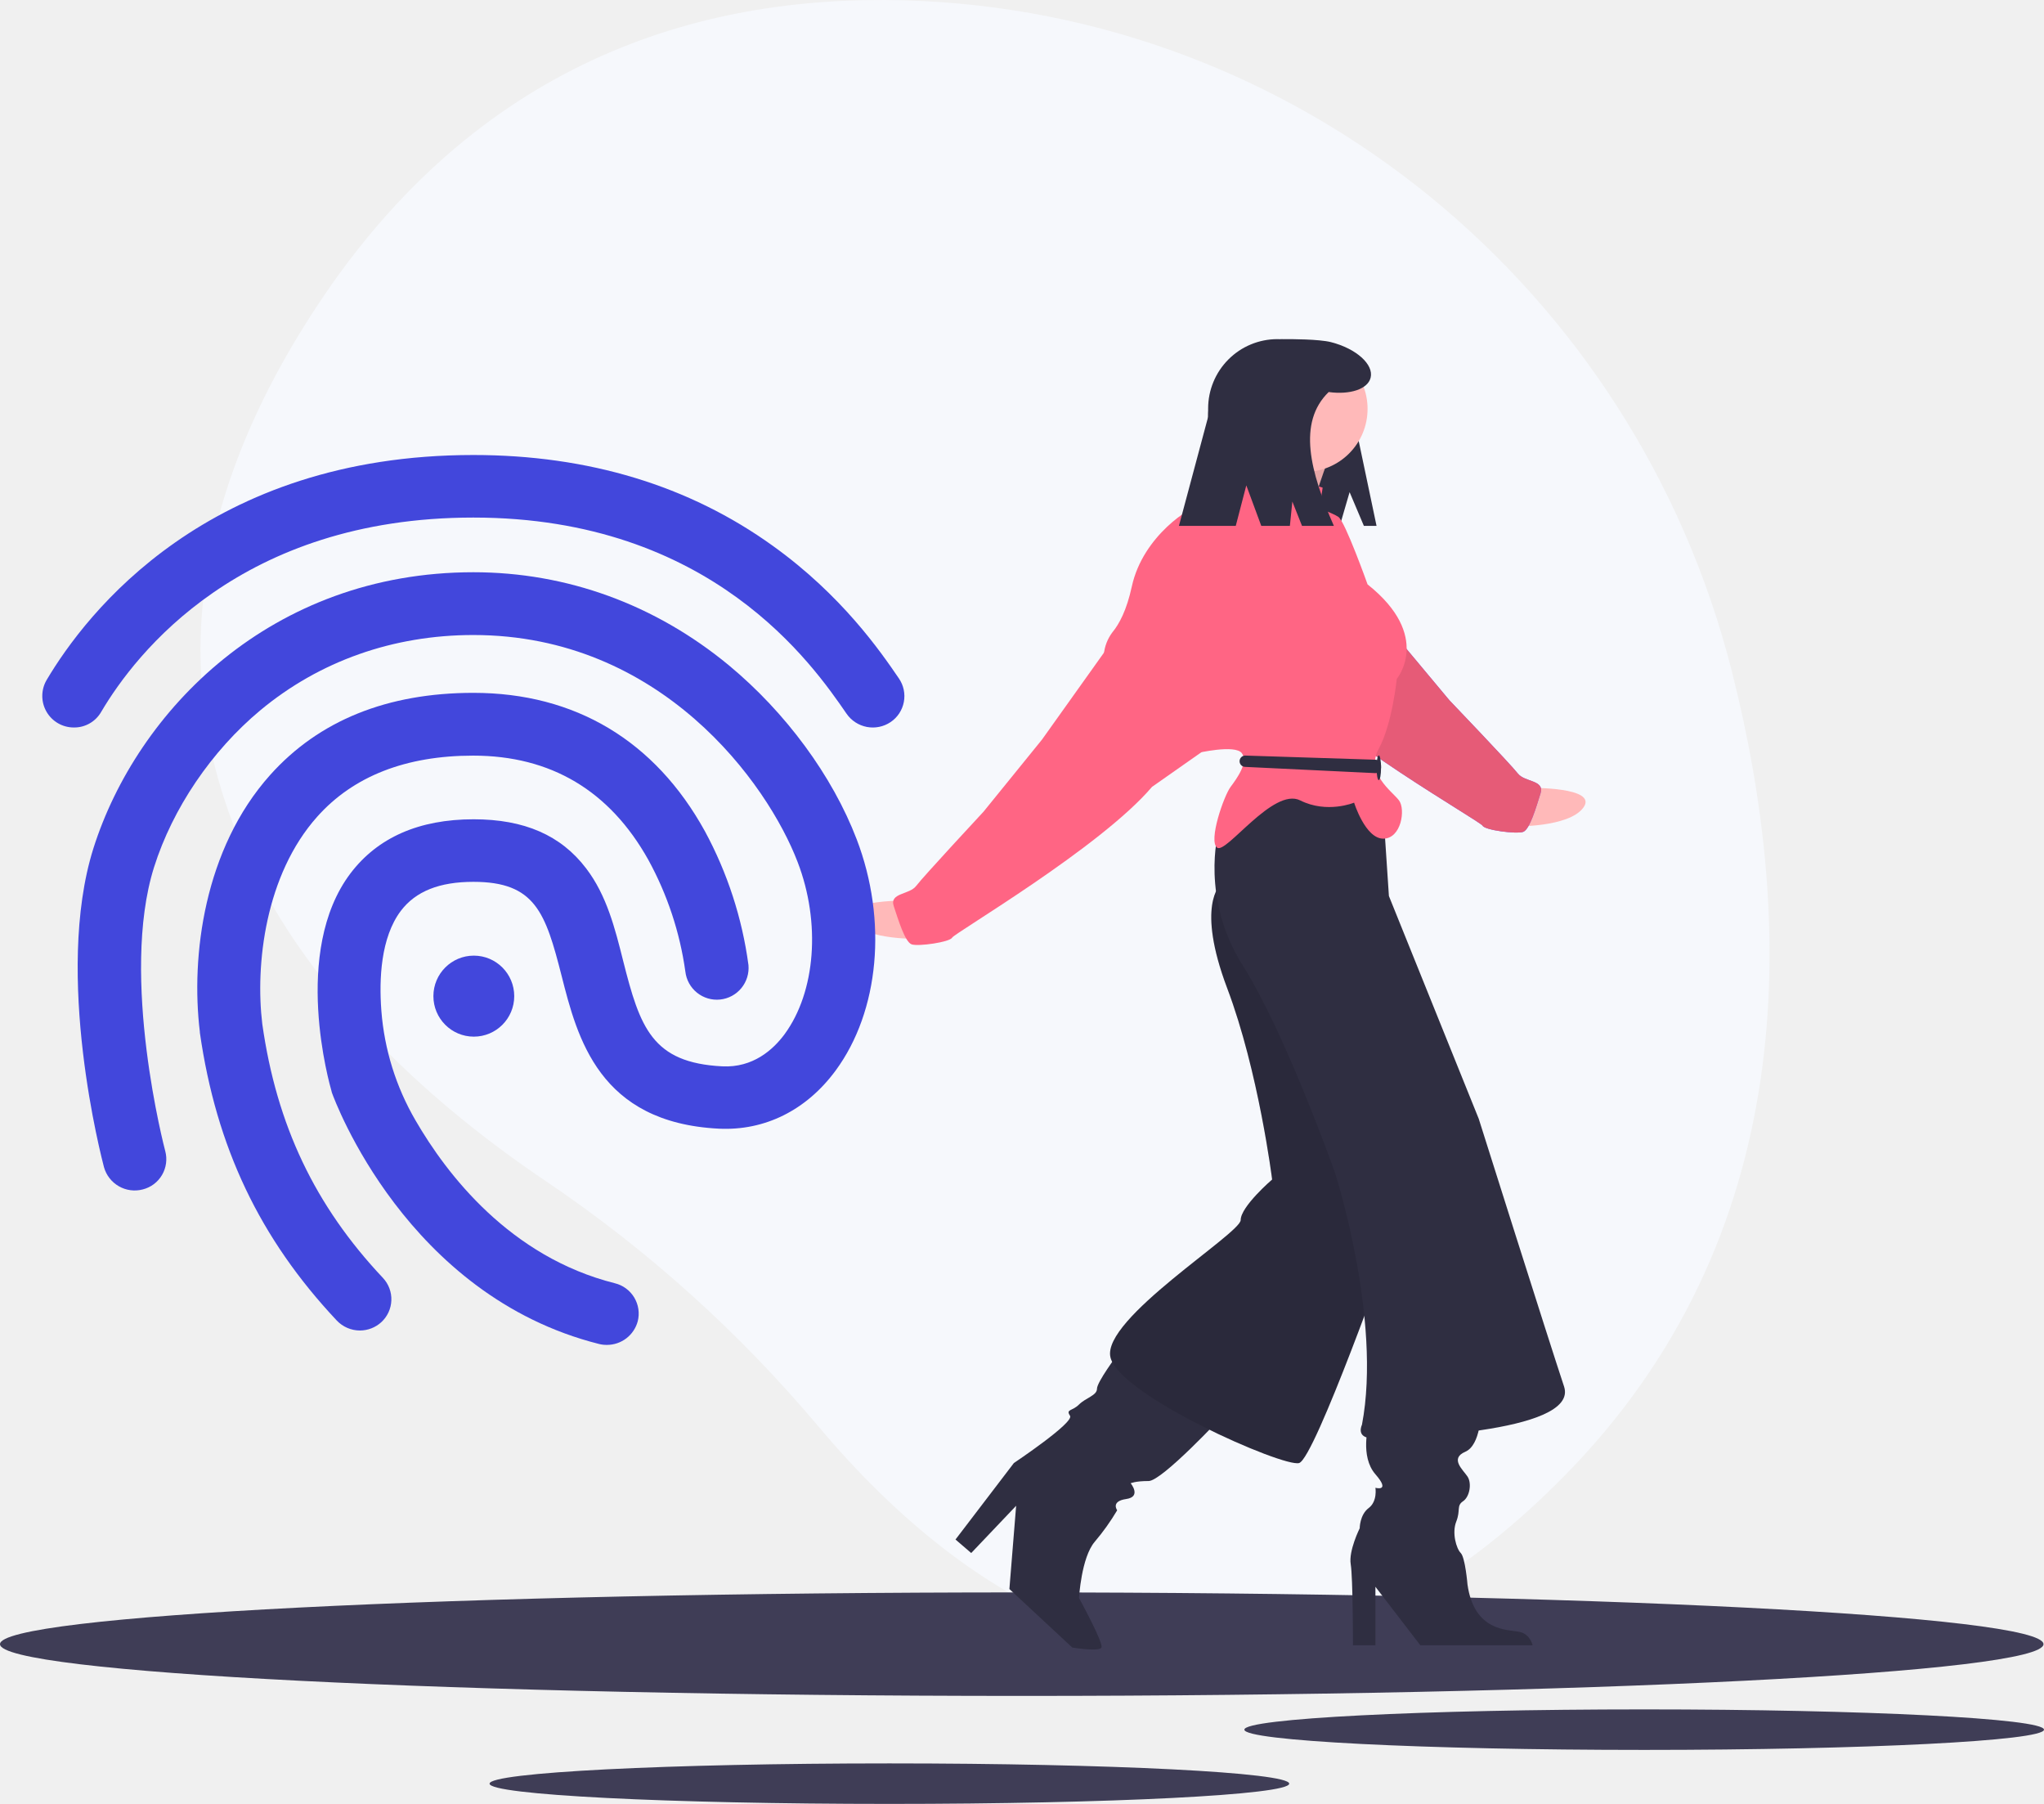
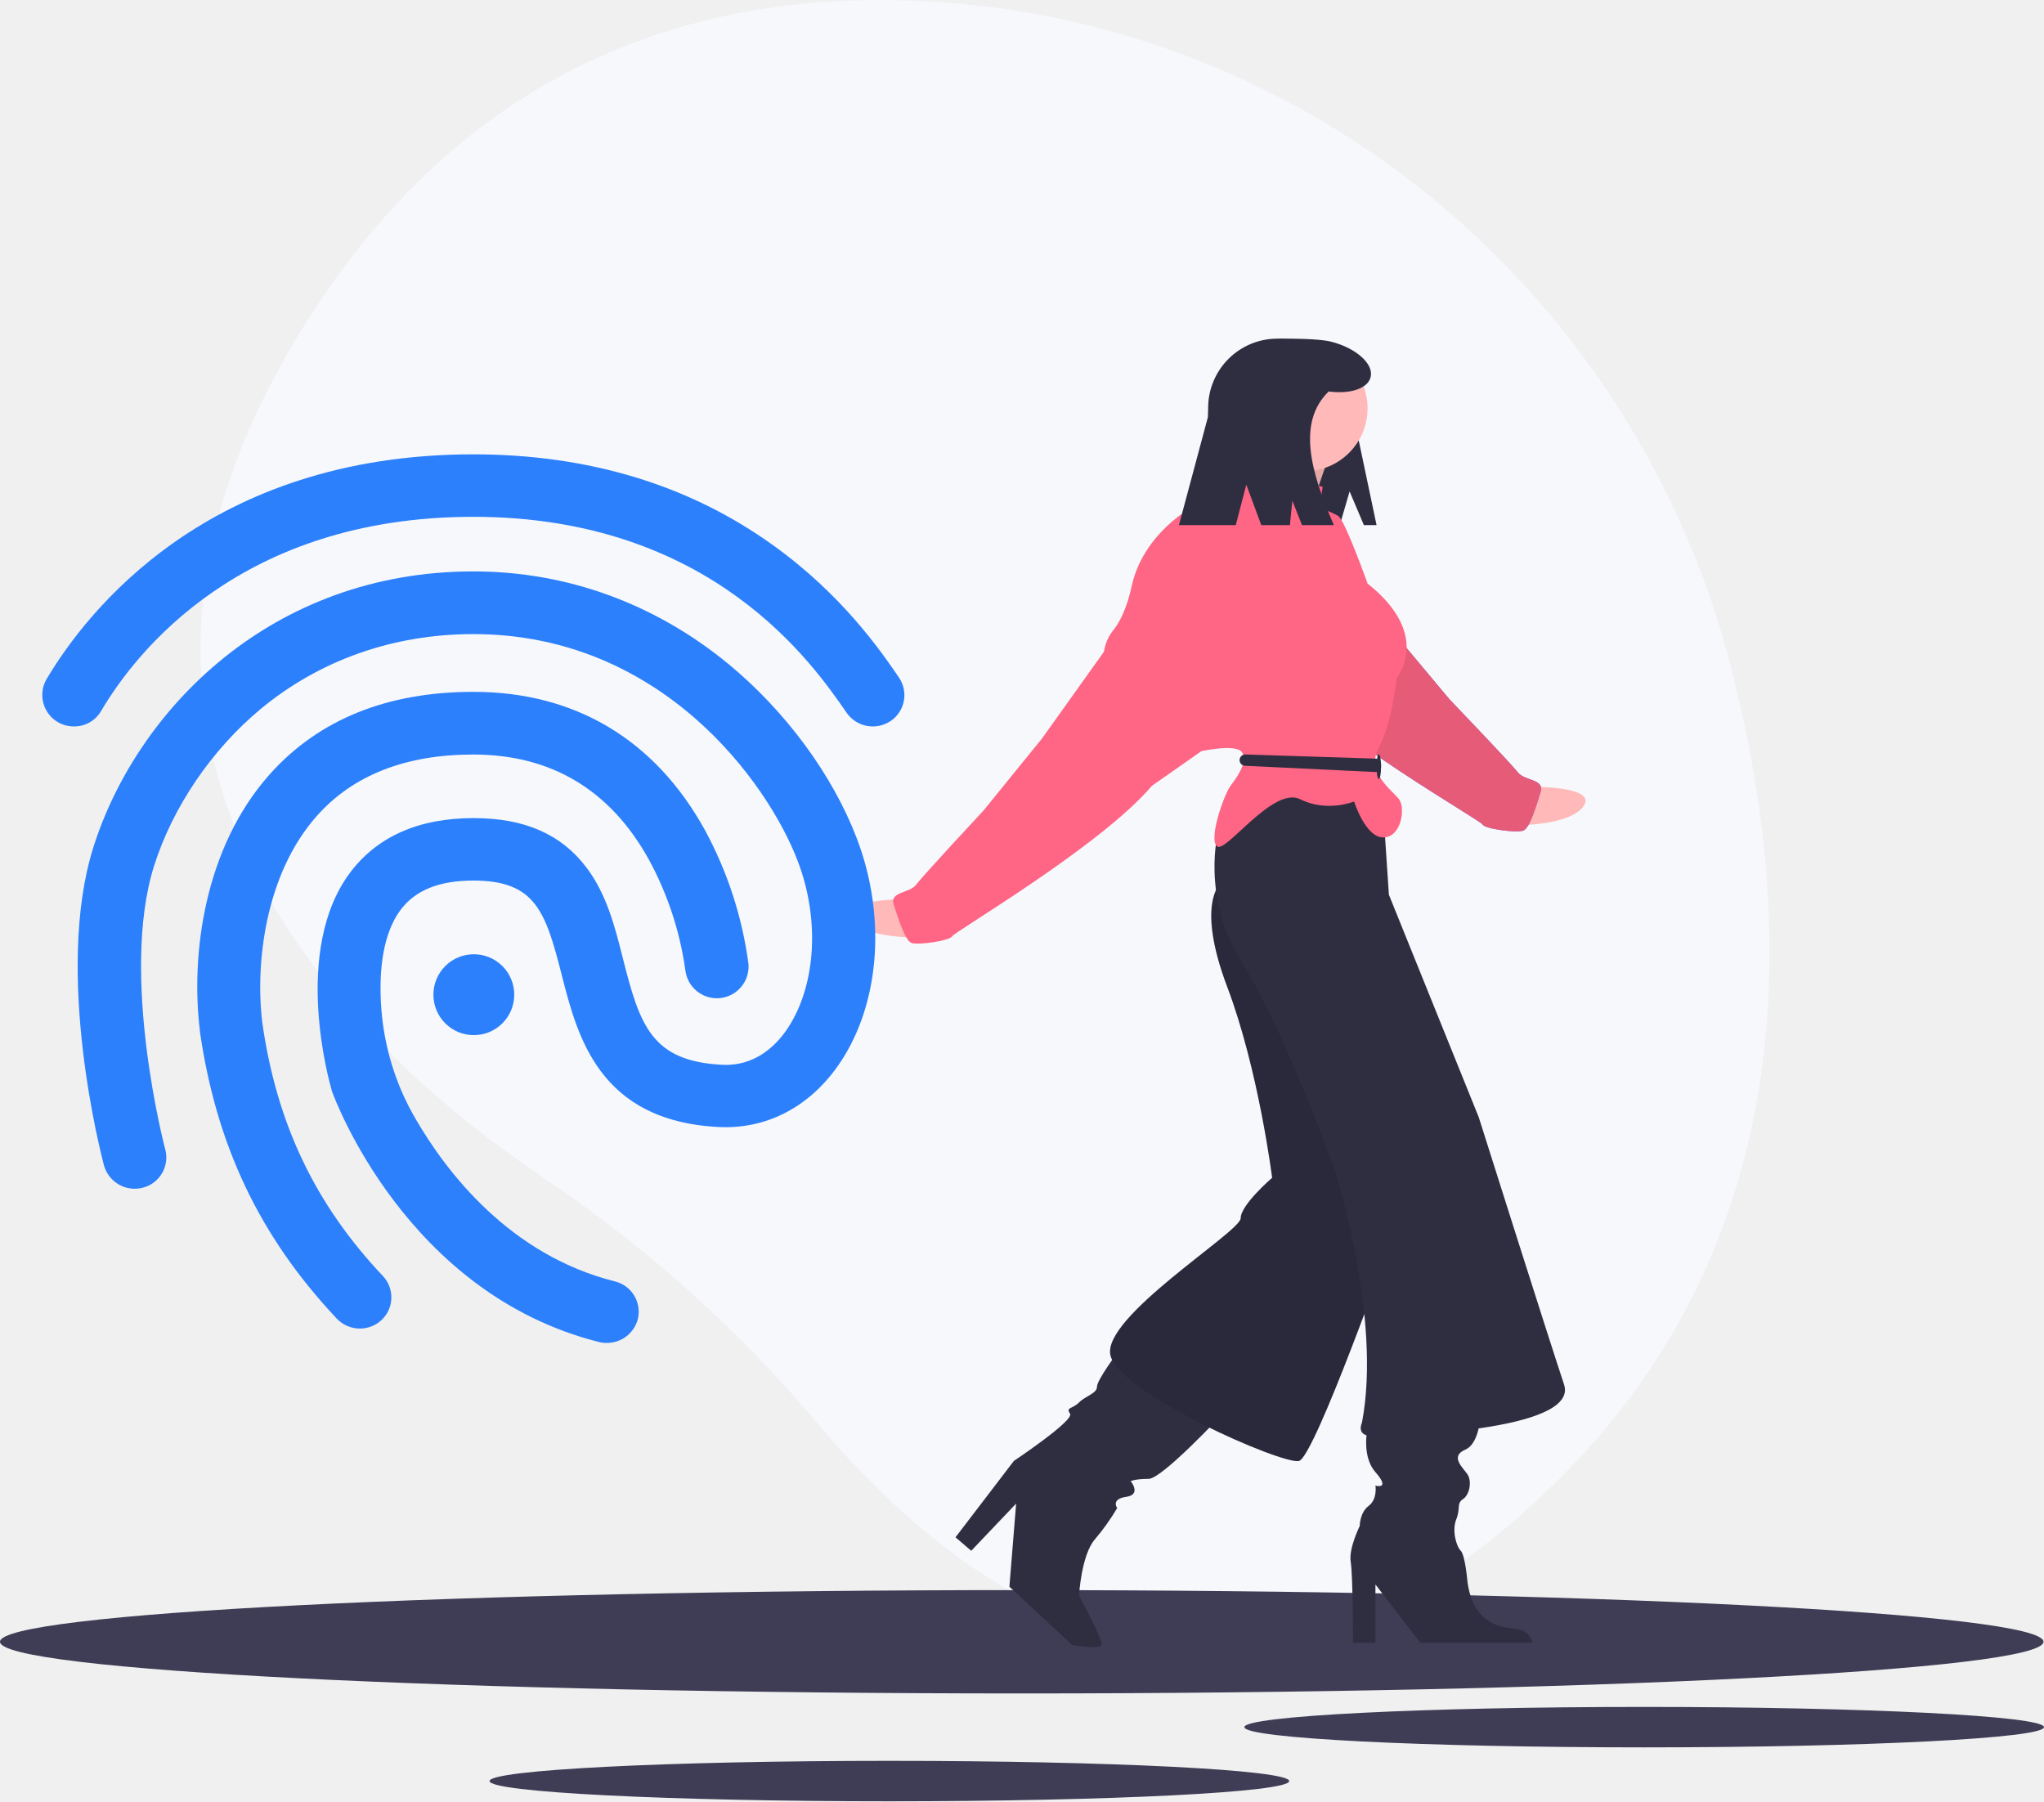
- <svg xmlns="http://www.w3.org/2000/svg" width="204" height="180" viewBox="0 0 204 180" fill="none">
+ <svg xmlns="http://www.w3.org/2000/svg" width="320" height="282" viewBox="0 0 320 282" fill="none">
  <g clip-path="url(#clip0)">
-     <path d="M172.835 66.944C163.134 28.727 129.612 1.14 90.264 0.034C69.462 -0.551 47.572 6.36 31.635 30.545C3.146 73.779 33.386 103.654 54.468 117.851C64.654 124.723 73.832 132.986 81.736 142.402C95.976 159.33 123.372 180.367 155.999 147.406C179.647 123.516 179.298 92.399 172.835 66.944Z" fill="#F6F8FC" />
-     <path d="M101.975 169.224C158.294 169.224 203.949 166.912 203.949 164.06C203.949 161.208 158.294 158.896 101.975 158.896C45.656 158.896 0 161.208 0 164.06C0 166.912 45.656 169.224 101.975 169.224Z" fill="#3F3D56" />
-     <path d="M164.097 174.612C186.134 174.612 204 173.707 204 172.591C204 171.475 186.134 170.57 164.097 170.57C142.059 170.57 124.193 171.475 124.193 172.591C124.193 173.707 142.059 174.612 164.097 174.612Z" fill="#3F3D56" />
-     <path d="M88.764 180C110.802 180 128.668 179.096 128.668 177.98C128.668 176.864 110.802 175.959 88.764 175.959C66.727 175.959 48.861 176.864 48.861 177.98C48.861 179.096 66.727 180 88.764 180Z" fill="#3F3D56" />
-     <path d="M152.711 78.618C152.711 78.618 159.49 78.519 158.045 80.561C156.601 82.603 150.998 82.46 150.998 82.46L152.711 78.618Z" fill="#FFB9B9" />
-     <path d="M131.859 53.438L138.719 62.768L144.651 69.867C144.651 69.867 150.796 76.288 151.481 77.177C152.167 78.065 154.18 77.811 153.752 79.164C153.323 80.518 152.684 82.772 152.015 83.007C151.346 83.241 148.202 82.838 147.971 82.392C147.74 81.947 133.05 73.629 127.807 67.643L122.818 64.25L122.743 58.511L131.859 53.438Z" fill="#6C63FF" />
-     <path d="M131.859 53.438L138.719 62.768L144.651 69.867C144.651 69.867 150.796 76.288 151.481 77.177C152.167 78.065 154.18 77.811 153.752 79.164C153.323 80.518 152.684 82.772 152.015 83.007C151.346 83.241 148.202 82.838 147.971 82.392C147.74 81.947 133.05 73.629 127.807 67.643L122.818 64.25L122.743 58.511L131.859 53.438Z" fill="#FF6584" />
-     <path opacity="0.1" d="M131.859 53.438L138.719 62.768L144.651 69.867C144.651 69.867 150.796 76.288 151.481 77.177C152.167 78.065 154.18 77.811 153.752 79.164C153.323 80.518 152.684 82.772 152.015 83.007C151.346 83.241 148.202 82.838 147.971 82.392C147.74 81.947 133.05 73.629 127.807 67.643L122.818 64.25L122.743 58.511L131.859 53.438Z" fill="black" />
-     <path d="M134.696 49.107L136.122 52.475H137.385L135.592 43.943C135.592 38.467 132.954 33.84 127.487 33.84H127.487C125.654 33.84 123.896 34.569 122.6 35.868C121.304 37.166 120.576 38.927 120.576 40.763V49.13C120.576 50.017 120.928 50.868 121.554 51.495C122.18 52.122 123.029 52.475 123.915 52.475H133.715L134.696 49.107Z" fill="#2F2E41" />
-     <path d="M111.5 135.209C111.5 135.209 109.483 137.903 109.483 138.577C109.483 139.25 108.362 139.475 107.69 140.148C107.018 140.822 106.345 140.597 106.793 141.271C107.242 141.944 101.19 145.986 101.19 145.986L95.363 153.619L96.932 154.966L101.415 150.252L100.742 158.559L107.018 164.396C107.018 164.396 109.707 164.845 109.931 164.396C110.155 163.947 107.69 159.457 107.69 159.457C107.69 159.457 107.914 155.415 109.259 153.844C110.093 152.861 110.843 151.81 111.5 150.701C111.5 150.701 110.828 149.803 112.396 149.578C113.965 149.354 112.845 148.006 112.845 148.006C112.845 148.006 113.293 147.782 114.638 147.782C115.982 147.782 122.034 141.271 122.034 141.271L111.5 135.209Z" fill="#2F2E41" />
-     <path d="M136.601 142.169C136.601 142.169 135.704 145.313 137.273 147.109C138.842 148.905 137.273 148.456 137.273 148.456C137.273 148.456 137.497 149.803 136.601 150.476C135.704 151.15 135.704 152.497 135.704 152.497C135.704 152.497 134.584 154.742 134.808 156.089C135.032 157.436 135.032 164.172 135.032 164.172H137.273V158.335L141.756 164.172H152.962C152.962 164.172 152.738 163.049 151.617 162.825C150.496 162.6 147.135 162.825 146.462 158.11C146.462 158.11 146.238 155.416 145.79 154.967C145.342 154.518 144.893 152.946 145.342 151.824C145.79 150.701 145.342 150.252 146.014 149.803C146.686 149.354 146.91 148.007 146.462 147.333C146.014 146.66 144.669 145.537 146.238 144.864C147.807 144.19 147.807 140.822 147.807 140.822L136.601 142.169Z" fill="#2F2E41" />
-     <path d="M121.81 88.286C121.81 88.286 119.344 90.306 122.482 98.614C125.62 106.921 126.964 117.697 126.964 117.697C126.964 117.697 123.827 120.392 123.827 121.739C123.827 123.086 109.931 131.618 110.828 135.434C111.724 139.251 128.085 146.436 129.654 145.987C131.223 145.538 138.843 123.984 138.843 123.984C138.843 123.984 135.929 100.185 135.705 99.961C135.481 99.736 128.757 88.735 128.757 88.735L124.723 80.428L121.81 88.286Z" fill="#2F2E41" />
-     <path opacity="0.1" d="M121.81 88.286C121.81 88.286 119.344 90.306 122.482 98.614C125.62 106.921 126.964 117.697 126.964 117.697C126.964 117.697 123.827 120.392 123.827 121.739C123.827 123.086 109.931 131.618 110.828 135.434C111.724 139.251 128.085 146.436 129.654 145.987C131.223 145.538 138.843 123.984 138.843 123.984C138.843 123.984 135.929 100.185 135.705 99.961C135.481 99.736 128.757 88.735 128.757 88.735L124.723 80.428L121.81 88.286Z" fill="black" />
-     <path d="M121.586 83.121C121.586 83.121 119.793 89.632 124.051 96.367C128.309 103.103 133.24 117.023 133.24 117.023C133.24 117.023 137.946 131.616 135.929 142.169C135.929 142.169 135.257 143.516 137.05 143.516C138.843 143.516 157.669 143.067 156.1 138.352C154.531 133.637 147.584 111.634 147.584 111.634L138.619 89.407L138.171 82.672L134.809 77.508H127.861L121.586 83.121Z" fill="#2F2E41" />
-     <path d="M90.233 89.857C90.233 89.857 83.454 89.857 84.927 91.878C86.401 93.899 92.002 93.674 92.002 93.674L90.233 89.857Z" fill="#FFB9B9" />
-     <path d="M125.731 43.494C125.731 43.494 126.18 46.637 124.611 47.086C123.042 47.535 130.886 50.903 130.886 50.903C130.886 50.903 132.455 45.515 133.127 44.841C133.8 44.168 125.731 43.494 125.731 43.494Z" fill="#FFB9B9" />
-     <path opacity="0.1" d="M125.731 43.494C125.731 43.494 126.18 46.637 124.611 47.086C123.042 47.535 130.886 50.903 130.886 50.903C130.886 50.903 132.455 45.515 133.127 44.841C133.8 44.168 125.731 43.494 125.731 43.494Z" fill="black" />
-     <path d="M132.007 48.659C132.007 48.659 125.059 46.638 124.835 45.965C124.611 45.291 123.042 46.863 122.37 47.986C121.697 49.108 120.353 50.455 119.68 50.455C119.008 50.455 114.077 53.374 112.957 58.538C112.444 60.902 111.696 62.278 111.036 63.075C110.54 63.726 110.238 64.504 110.166 65.32C110.162 65.358 110.149 65.394 110.128 65.425C110.106 65.456 110.077 65.481 110.043 65.498C109.595 65.722 119.456 75.152 119.456 75.152C119.456 75.152 123.266 74.254 123.939 75.152C124.611 76.05 123.49 77.622 122.818 78.52C122.146 79.418 120.577 83.908 121.473 84.582C122.37 85.255 127.076 78.52 129.766 79.867C132.455 81.214 135.145 80.091 135.145 80.091C135.145 80.091 136.265 83.684 138.058 83.684C139.851 83.684 140.299 80.765 139.627 79.867C138.955 78.969 136.265 77.173 137.61 74.703C138.955 72.233 139.403 67.743 139.403 67.743C139.403 67.743 142.989 63.477 136.489 58.313C136.489 58.313 134.248 52.027 133.576 51.578C132.903 51.129 131.783 50.904 131.783 50.455C131.783 50.006 132.007 48.659 132.007 48.659Z" fill="#FF6584" />
-     <path d="M110.716 64.373L103.992 73.803L98.165 80.987C98.165 80.987 92.114 87.498 91.441 88.396C90.769 89.294 88.752 89.07 89.2 90.417C89.648 91.764 90.321 94.009 90.993 94.234C91.665 94.458 94.803 94.009 95.027 93.56C95.251 93.111 109.819 84.579 114.974 78.518L119.913 75.053L119.905 69.312L110.716 64.373Z" fill="#FF6584" />
-     <path d="M124.296 75.393L137.287 75.808C137.434 75.812 137.573 75.874 137.675 75.979C137.777 76.085 137.834 76.226 137.834 76.373V76.581C137.834 76.657 137.819 76.733 137.789 76.803C137.759 76.873 137.715 76.936 137.66 76.989C137.605 77.042 137.54 77.083 137.469 77.11C137.397 77.136 137.321 77.149 137.245 77.145L124.254 76.522C124.109 76.516 123.972 76.453 123.871 76.348C123.771 76.243 123.715 76.103 123.715 75.958V75.958C123.715 75.882 123.73 75.807 123.759 75.737C123.789 75.668 123.832 75.605 123.886 75.552C123.94 75.499 124.004 75.458 124.075 75.431C124.145 75.403 124.22 75.391 124.296 75.393Z" fill="#2F2E41" />
-     <path d="M137.61 77.845C137.734 77.845 137.834 77.292 137.834 76.61C137.834 75.928 137.734 75.375 137.61 75.375C137.486 75.375 137.386 75.928 137.386 76.61C137.386 77.292 137.486 77.845 137.61 77.845Z" fill="#2F2E41" />
-     <path d="M130.214 47.087C133.68 47.087 136.489 44.272 136.489 40.8C136.489 37.328 133.68 34.514 130.214 34.514C126.748 34.514 123.938 37.328 123.938 40.8C123.938 44.272 126.748 47.087 130.214 47.087Z" fill="#FFB9B9" />
-     <path d="M132.837 34.14C131.621 33.831 128.738 33.84 128.316 33.84C127.3 33.84 126.293 34.04 125.354 34.43C124.415 34.82 123.562 35.391 122.843 36.111C122.125 36.831 121.555 37.685 121.166 38.626C120.777 39.566 120.577 40.575 120.577 41.593L117.663 52.475H123.334L124.387 48.433L125.881 52.475H128.736L128.981 50.046L129.947 52.475H133.127C130.746 47.077 129.479 42.156 132.608 39.119C134.721 39.407 136.503 38.84 136.793 37.693C137.128 36.37 135.356 34.78 132.837 34.14Z" fill="#2F2E41" />
-     <path d="M7.373 72.591C6.821 72.593 6.279 72.45 5.8 72.175C5.321 71.9 4.923 71.504 4.646 71.026C4.368 70.548 4.222 70.005 4.221 69.452C4.22 68.899 4.364 68.356 4.639 67.876C8.628 61.141 20.753 45.402 47.244 45.402C58.719 45.402 68.782 48.456 77.142 54.473C84.022 59.412 87.877 65.003 89.715 67.697C89.948 68.037 90.112 68.419 90.196 68.823C90.281 69.227 90.284 69.643 90.207 70.048C90.13 70.453 89.974 70.839 89.747 71.183C89.52 71.527 89.228 71.822 88.886 72.052C88.191 72.519 87.341 72.693 86.52 72.538C85.698 72.382 84.97 71.91 84.493 71.222C81.154 66.372 71.023 51.644 47.244 51.644C24.026 51.644 13.537 65.205 10.108 71.02C9.834 71.503 9.436 71.904 8.955 72.18C8.474 72.457 7.928 72.599 7.373 72.591V72.591Z" fill="#4247DC" />
-     <path d="M60.58 134.199C60.315 134.202 60.052 134.172 59.795 134.109C40.588 129.282 33.416 109.839 33.125 109.03L33.08 108.851C32.923 108.289 29.068 94.953 34.985 87.14C37.697 83.57 41.821 81.751 47.267 81.751C52.332 81.751 55.985 83.346 58.495 86.646C60.557 89.34 61.386 92.663 62.193 95.874C63.874 102.542 65.084 106.044 72.077 106.403C75.147 106.561 77.165 104.742 78.308 103.193C81.4 98.972 81.938 92.079 79.607 86.017C76.604 78.159 65.981 63.364 47.244 63.364C39.243 63.364 31.892 65.968 25.998 70.862C21.112 74.926 17.235 80.651 15.374 86.534C11.923 97.49 16.45 114.711 16.495 114.868C16.601 115.266 16.626 115.681 16.57 116.089C16.514 116.497 16.378 116.89 16.17 117.245C15.961 117.6 15.685 117.91 15.356 118.157C15.027 118.404 14.652 118.583 14.254 118.684C13.446 118.898 12.586 118.785 11.861 118.369C11.135 117.953 10.602 117.268 10.377 116.462C10.175 115.676 5.334 97.311 9.323 84.648C13.671 70.93 27.074 57.1 47.244 57.1C56.568 57.1 65.376 60.31 72.727 66.372C78.42 71.087 83.081 77.418 85.502 83.75C88.595 91.832 87.765 100.903 83.395 106.83C80.481 110.782 76.335 112.847 71.741 112.623C59.773 112.016 57.621 103.552 56.052 97.378C54.439 91.046 53.408 87.993 47.244 87.993C43.86 87.993 41.485 88.936 40.005 90.889C37.988 93.561 37.831 97.737 38.056 100.768C38.058 100.8 38.06 100.831 38.062 100.863C38.359 104.719 39.524 108.457 41.471 111.797C44.583 117.171 50.894 125.413 61.364 128.047C61.764 128.144 62.141 128.319 62.472 128.563C62.804 128.807 63.084 129.114 63.297 129.466C63.509 129.819 63.65 130.211 63.711 130.618C63.771 131.026 63.751 131.442 63.65 131.841C63.468 132.517 63.069 133.115 62.514 133.541C61.959 133.967 61.279 134.198 60.58 134.199V134.199Z" fill="#4247DC" />
-     <path d="M35.927 132.763C35.496 132.763 35.069 132.676 34.672 132.506C34.275 132.336 33.917 132.087 33.619 131.775C25.931 123.602 21.583 114.465 19.947 103.037V102.969C19.028 95.403 20.373 84.694 26.962 77.33C31.826 71.896 38.661 69.135 47.245 69.135C57.398 69.135 65.376 73.917 70.352 82.942C72.6 87.093 74.074 91.62 74.7 96.301C74.774 97.131 74.518 97.957 73.989 98.6C73.46 99.243 72.699 99.652 71.871 99.737C71.044 99.823 70.216 99.579 69.567 99.058C68.917 98.536 68.499 97.78 68.402 96.952C67.857 93.039 66.604 89.257 64.704 85.794C60.849 78.901 54.977 75.399 47.223 75.399C40.522 75.399 35.277 77.442 31.669 81.483C26.469 87.298 25.461 96.256 26.178 102.184C27.612 112.287 31.445 120.325 38.213 127.509C38.496 127.808 38.716 128.161 38.861 128.546C39.007 128.931 39.074 129.342 39.059 129.753C39.045 130.165 38.948 130.57 38.776 130.944C38.604 131.318 38.359 131.654 38.056 131.932C37.474 132.464 36.715 132.76 35.927 132.763V132.763Z" fill="#4247DC" />
-     <path d="M47.289 103.44C49.517 103.44 51.323 101.631 51.323 99.399C51.323 97.167 49.517 95.357 47.289 95.357C45.061 95.357 43.255 97.167 43.255 99.399C43.255 101.631 45.061 103.44 47.289 103.44Z" fill="#4247DC" />
+     <path d="M271.115 104.878C255.897 45.006 203.313 1.786 141.591 0.053C108.961 -0.864 74.624 9.964 49.625 47.854C4.936 115.586 52.371 162.392 85.442 184.633C101.419 195.399 115.816 208.345 128.214 223.096C150.552 249.617 193.526 282.574 244.706 230.936C281.801 193.509 281.252 144.759 271.115 104.878Z" fill="#F6F8FC" />
+     <path d="M159.96 265.117C248.304 265.117 319.921 261.495 319.921 257.027C319.921 252.559 248.304 248.937 159.96 248.937C71.617 248.937 0 252.559 0 257.027C0 261.495 71.617 265.117 159.96 265.117Z" fill="#3F3D56" />
+     <path d="M257.406 273.558C291.975 273.558 319.999 272.141 319.999 270.393C319.999 268.644 291.975 267.227 257.406 267.227C222.836 267.227 194.812 268.644 194.812 270.393C194.812 272.141 222.836 273.558 257.406 273.558Z" fill="#3F3D56" />
+     <path d="M139.238 282C173.807 282 201.831 280.583 201.831 278.835C201.831 277.086 173.807 275.669 139.238 275.669C104.668 275.669 76.644 277.086 76.644 278.835C76.644 280.583 104.668 282 139.238 282Z" fill="#3F3D56" />
+     <path d="M239.546 123.168C239.546 123.168 250.179 123.012 247.914 126.212C245.649 129.411 236.859 129.187 236.859 129.187L239.546 123.168Z" fill="#FFB9B9" />
+     <path d="M206.839 83.718L217.6 98.335L226.904 109.457C226.904 109.457 236.544 119.517 237.619 120.909C238.694 122.3 241.852 121.902 241.18 124.023C240.508 126.143 239.504 129.676 238.455 130.043C237.406 130.41 232.474 129.778 232.112 129.08C231.75 128.382 208.706 115.351 200.483 105.973L192.656 100.658L192.539 91.666L206.839 83.718Z" fill="#6C63FF" />
+     <path d="M206.839 83.718L217.6 98.335L226.904 109.457C226.904 109.457 236.544 119.517 237.619 120.909C238.694 122.3 241.852 121.902 241.18 124.023C240.508 126.143 239.504 129.676 238.455 130.043C237.406 130.41 232.474 129.778 232.112 129.08C231.75 128.382 208.706 115.351 200.483 105.973L192.656 100.658L192.539 91.666L206.839 83.718Z" fill="#FF6584" />
+     <path opacity="0.1" d="M206.839 83.718L217.6 98.335L226.904 109.457C226.904 109.457 236.544 119.517 237.619 120.909C238.694 122.3 241.852 121.902 241.18 124.023C240.508 126.143 239.504 129.676 238.455 130.043C237.406 130.41 232.474 129.778 232.112 129.08C231.75 128.382 208.706 115.351 200.483 105.973L192.656 100.658L192.539 91.666L206.839 83.718Z" fill="black" />
+     <path d="M211.289 76.934L213.526 82.21H215.508L212.695 68.844C212.695 60.265 208.557 53.016 199.982 53.016H199.982C197.106 53.016 194.349 54.158 192.316 56.193C190.283 58.227 189.141 60.986 189.141 63.862V76.971C189.141 78.36 189.692 79.693 190.674 80.676C191.656 81.658 192.988 82.21 194.377 82.21H209.751L211.289 76.934Z" fill="#2F2E41" />
+     <path d="M174.902 211.827C174.902 211.827 171.738 216.048 171.738 217.103C171.738 218.159 169.98 218.51 168.926 219.565C167.871 220.621 166.816 220.269 167.519 221.324C168.223 222.379 158.73 228.711 158.73 228.711L149.59 240.67L152.051 242.781L159.082 235.394L158.027 248.408L167.871 257.554C167.871 257.554 172.09 258.257 172.441 257.554C172.793 256.85 168.926 249.815 168.926 249.815C168.926 249.815 169.277 243.484 171.387 241.022C172.695 239.482 173.871 237.835 174.902 236.097C174.902 236.097 173.848 234.69 176.309 234.339C178.769 233.987 177.012 231.876 177.012 231.876C177.012 231.876 177.715 231.525 179.824 231.525C181.934 231.525 191.426 221.324 191.426 221.324L174.902 211.827Z" fill="#2F2E41" />
+     <path d="M214.277 222.732C214.277 222.732 212.871 227.656 215.332 230.47C217.793 233.284 215.332 232.58 215.332 232.58C215.332 232.58 215.683 234.691 214.277 235.746C212.871 236.801 212.871 238.912 212.871 238.912C212.871 238.912 211.113 242.429 211.464 244.54C211.816 246.65 211.816 257.202 211.816 257.202H215.332V248.057L222.363 257.202H239.941C239.941 257.202 239.589 255.444 237.832 255.092C236.074 254.74 230.8 255.092 229.746 247.705C229.746 247.705 229.394 243.484 228.691 242.781C227.988 242.077 227.285 239.615 227.988 237.856C228.691 236.098 227.988 235.394 229.043 234.691C230.097 233.987 230.449 231.877 229.746 230.822C229.043 229.766 226.933 228.008 229.394 226.952C231.855 225.897 231.855 220.621 231.855 220.621L214.277 222.732Z" fill="#2F2E41" />
+     <path d="M191.073 138.314C191.073 138.314 187.206 141.48 192.128 154.494C197.05 167.509 199.159 184.392 199.159 184.392C199.159 184.392 194.237 188.613 194.237 190.724C194.237 192.834 172.44 206.2 173.846 212.18C175.253 218.16 200.917 229.415 203.378 228.712C205.839 228.008 217.792 194.241 217.792 194.241C217.792 194.241 213.221 156.956 212.87 156.605C212.518 156.253 201.971 139.017 201.971 139.017L195.643 126.003L191.073 138.314Z" fill="#2F2E41" />
+     <path opacity="0.1" d="M191.073 138.314C191.073 138.314 187.206 141.48 192.128 154.494C197.05 167.509 199.159 184.392 199.159 184.392C199.159 184.392 194.237 188.613 194.237 190.724C194.237 192.834 172.44 206.2 173.846 212.18C175.253 218.16 200.917 229.415 203.378 228.712C205.839 228.008 217.792 194.241 217.792 194.241C217.792 194.241 213.221 156.956 212.87 156.605C212.518 156.253 201.971 139.017 201.971 139.017L195.643 126.003L191.073 138.314Z" fill="black" />
+     <path d="M190.721 130.223C190.721 130.223 187.908 140.423 194.588 150.976C201.267 161.528 209.002 183.336 209.002 183.336C209.002 183.336 216.385 206.199 213.221 222.731C213.221 222.731 212.166 224.842 214.978 224.842C217.791 224.842 247.322 224.138 244.861 216.751C242.4 209.365 231.502 174.894 231.502 174.894L217.439 140.072L216.736 129.519L211.463 121.429H200.564L190.721 130.223Z" fill="#2F2E41" />
+     <path d="M141.542 140.776C141.542 140.776 130.908 140.776 133.219 143.942C135.531 147.107 144.316 146.756 144.316 146.756L141.542 140.776Z" fill="#FFB9B9" />
+     <path d="M197.228 68.141C197.228 68.141 197.931 73.066 195.47 73.769C193.009 74.472 205.314 79.749 205.314 79.749C205.314 79.749 207.775 71.307 208.829 70.252C209.884 69.196 197.228 68.141 197.228 68.141Z" fill="#FFB9B9" />
+     <path opacity="0.1" d="M197.228 68.141C197.228 68.141 197.931 73.066 195.47 73.769C193.009 74.472 205.314 79.749 205.314 79.749C205.314 79.749 207.775 71.307 208.829 70.252C209.884 69.196 197.228 68.141 197.228 68.141Z" fill="black" />
+     <path d="M207.07 76.232C207.07 76.232 196.172 73.066 195.82 72.011C195.469 70.956 193.008 73.418 191.953 75.177C190.898 76.935 188.789 79.046 187.734 79.046C186.679 79.046 178.945 83.618 177.187 91.708C176.383 95.412 175.21 97.567 174.174 98.816C173.396 99.836 172.922 101.056 172.809 102.334C172.804 102.393 172.783 102.45 172.75 102.499C172.716 102.547 172.67 102.587 172.617 102.612C171.914 102.964 187.383 117.737 187.383 117.737C187.383 117.737 193.359 116.33 194.414 117.737C195.469 119.144 193.711 121.607 192.656 123.014C191.601 124.42 189.14 131.455 190.547 132.511C191.953 133.566 199.336 123.014 203.554 125.124C207.773 127.234 211.992 125.476 211.992 125.476C211.992 125.476 213.75 131.104 216.562 131.104C219.375 131.104 220.078 126.531 219.023 125.124C217.968 123.717 213.75 120.903 215.859 117.034C217.968 113.165 218.672 106.13 218.672 106.13C218.672 106.13 224.297 99.447 214.101 91.357C214.101 91.357 210.586 81.508 209.531 80.804C208.476 80.101 206.718 79.749 206.718 79.046C206.718 78.342 207.07 76.232 207.07 76.232Z" fill="#FF6584" />
+     <path d="M173.671 100.852L163.124 115.625L153.984 126.881C153.984 126.881 144.492 137.082 143.437 138.489C142.382 139.895 139.218 139.544 139.921 141.654C140.624 143.765 141.679 147.282 142.734 147.634C143.788 147.986 148.71 147.282 149.062 146.579C149.413 145.875 172.265 132.509 180.351 123.012L188.099 117.583L188.085 108.59L173.671 100.852Z" fill="#FF6584" />
+     <path d="M194.974 118.116L215.352 118.766C215.582 118.773 215.801 118.869 215.961 119.035C216.121 119.2 216.211 119.421 216.211 119.651V119.976C216.211 120.096 216.187 120.214 216.14 120.324C216.093 120.434 216.024 120.534 215.937 120.616C215.851 120.699 215.749 120.763 215.637 120.805C215.525 120.847 215.406 120.866 215.286 120.861L194.908 119.885C194.68 119.875 194.465 119.777 194.308 119.612C194.15 119.448 194.063 119.228 194.062 119.001C194.063 118.882 194.086 118.765 194.132 118.656C194.179 118.547 194.246 118.448 194.331 118.365C194.416 118.283 194.517 118.218 194.627 118.175C194.738 118.132 194.855 118.112 194.974 118.116Z" fill="#2F2E41" />
+     <path d="M215.859 121.957C216.054 121.957 216.211 121.091 216.211 120.022C216.211 118.954 216.054 118.088 215.859 118.088C215.665 118.088 215.508 118.954 215.508 120.022C215.508 121.091 215.665 121.957 215.859 121.957Z" fill="#2F2E41" />
+     <path d="M204.258 73.769C209.694 73.769 214.101 69.359 214.101 63.92C214.101 58.481 209.694 54.071 204.258 54.071C198.821 54.071 194.414 58.481 194.414 63.92C194.414 69.359 198.821 73.769 204.258 73.769Z" fill="#FFB9B9" />
+     <path d="M208.372 53.486C206.465 53.002 201.942 53.016 201.281 53.016C199.686 53.016 198.108 53.33 196.635 53.94C195.162 54.551 193.824 55.445 192.696 56.573C191.569 57.701 190.675 59.04 190.065 60.514C189.455 61.987 189.141 63.567 189.141 65.162L184.57 82.21H193.466L195.117 75.879L197.461 82.21H201.939L202.324 78.406L203.84 82.21H208.828C205.092 73.753 203.105 66.044 208.013 61.286C211.327 61.738 214.123 60.849 214.578 59.051C215.103 56.98 212.324 54.488 208.372 53.486Z" fill="#2F2E41" />
+     <path d="M11.566 113.726C10.701 113.73 9.849 113.505 9.098 113.074C8.347 112.644 7.723 112.023 7.288 111.274C6.853 110.525 6.623 109.674 6.621 108.808C6.619 107.942 6.846 107.091 7.277 106.34C13.535 95.787 32.555 71.13 74.109 71.13C92.109 71.13 107.894 75.914 121.007 85.341C131.8 93.079 137.847 101.838 140.73 106.058C141.096 106.591 141.352 107.191 141.485 107.823C141.617 108.455 141.623 109.107 141.502 109.742C141.381 110.376 141.136 110.981 140.78 111.52C140.424 112.059 139.965 112.522 139.429 112.882C138.34 113.613 137.007 113.886 135.718 113.642C134.429 113.399 133.287 112.659 132.539 111.581C127.3 103.983 111.41 80.909 74.109 80.909C37.687 80.909 21.234 102.154 15.855 111.264C15.427 112.022 14.803 112.65 14.048 113.083C13.293 113.516 12.436 113.738 11.566 113.726Z" fill="#2C80FC" />
+     <path d="M95.027 210.245C94.613 210.25 94.199 210.203 93.797 210.104C63.668 202.542 52.418 172.081 51.961 170.815L51.891 170.533C51.644 169.654 45.598 148.76 54.879 136.52C59.133 130.927 65.601 128.078 74.144 128.078C82.09 128.078 87.82 130.575 91.757 135.746C94.992 139.967 96.293 145.173 97.558 150.202C100.195 160.649 102.093 166.136 113.062 166.699C117.879 166.945 121.043 164.096 122.836 161.669C127.687 155.057 128.531 144.258 124.875 134.761C120.164 122.45 103.5 99.27 74.109 99.27C61.558 99.27 50.027 103.35 40.781 111.018C33.117 117.385 27.035 126.354 24.117 135.57C18.703 152.735 25.805 179.714 25.875 179.96C26.04 180.584 26.08 181.234 25.993 181.873C25.905 182.512 25.692 183.128 25.364 183.684C25.038 184.24 24.604 184.726 24.088 185.113C23.572 185.5 22.985 185.781 22.359 185.94C21.092 186.274 19.743 186.097 18.605 185.445C17.467 184.794 16.631 183.72 16.277 182.457C15.961 181.226 8.367 152.454 14.625 132.615C21.445 111.124 42.469 89.457 74.109 89.457C88.734 89.457 102.55 94.487 114.082 103.984C123.011 111.37 130.324 121.289 134.121 131.208C138.972 143.871 137.671 158.082 130.816 167.368C126.246 173.558 119.742 176.794 112.535 176.442C93.761 175.493 90.386 162.232 87.925 152.559C85.394 142.64 83.777 137.856 74.109 137.856C68.801 137.856 65.074 139.334 62.754 142.394C59.59 146.58 59.344 153.122 59.695 157.87C59.699 157.92 59.702 157.97 59.706 158.019C60.171 164.06 61.999 169.917 65.053 175.149C69.934 183.569 79.833 196.481 96.257 200.607C96.885 200.759 97.475 201.034 97.996 201.416C98.516 201.797 98.956 202.279 99.289 202.831C99.623 203.384 99.843 203.997 99.939 204.636C100.034 205.275 100.001 205.926 99.844 206.552C99.558 207.611 98.931 208.547 98.061 209.215C97.19 209.882 96.124 210.244 95.027 210.245Z" fill="#2C80FC" />
+     <path d="M56.355 207.994C55.678 207.995 55.008 207.858 54.386 207.592C53.764 207.326 53.202 206.936 52.734 206.447C40.675 193.643 33.855 179.327 31.289 161.424V161.318C29.847 149.464 31.957 132.686 42.293 121.149C49.922 112.637 60.644 108.311 74.109 108.311C90.035 108.311 102.55 115.803 110.355 129.943C113.882 136.446 116.193 143.538 117.175 150.871C117.291 152.172 116.891 153.466 116.06 154.473C115.23 155.481 114.037 156.121 112.738 156.255C111.44 156.389 110.141 156.006 109.123 155.19C108.105 154.373 107.448 153.188 107.296 151.891C106.441 145.76 104.475 139.836 101.496 134.41C95.449 123.611 86.238 118.124 74.074 118.124C63.562 118.124 55.336 121.325 49.675 127.656C41.519 136.767 39.937 150.801 41.062 160.087C43.312 175.915 49.324 188.508 59.941 199.764C60.384 200.232 60.73 200.785 60.958 201.388C61.186 201.992 61.291 202.635 61.268 203.28C61.245 203.925 61.094 204.559 60.824 205.145C60.554 205.73 60.17 206.257 59.695 206.693C58.781 207.526 57.591 207.99 56.355 207.994Z" fill="#2C80FC" />
+     <path d="M74.18 162.056C77.675 162.056 80.508 159.221 80.508 155.724C80.508 152.228 77.675 149.393 74.18 149.393C70.685 149.393 67.852 152.228 67.852 155.724C67.852 159.221 70.685 162.056 74.18 162.056Z" fill="#2C80FC" />
  </g>
  <defs>
    <clipPath id="clip0">
-       <rect width="204" height="180" fill="white" />
+       <rect width="320" height="282" fill="white" />
    </clipPath>
  </defs>
</svg>
